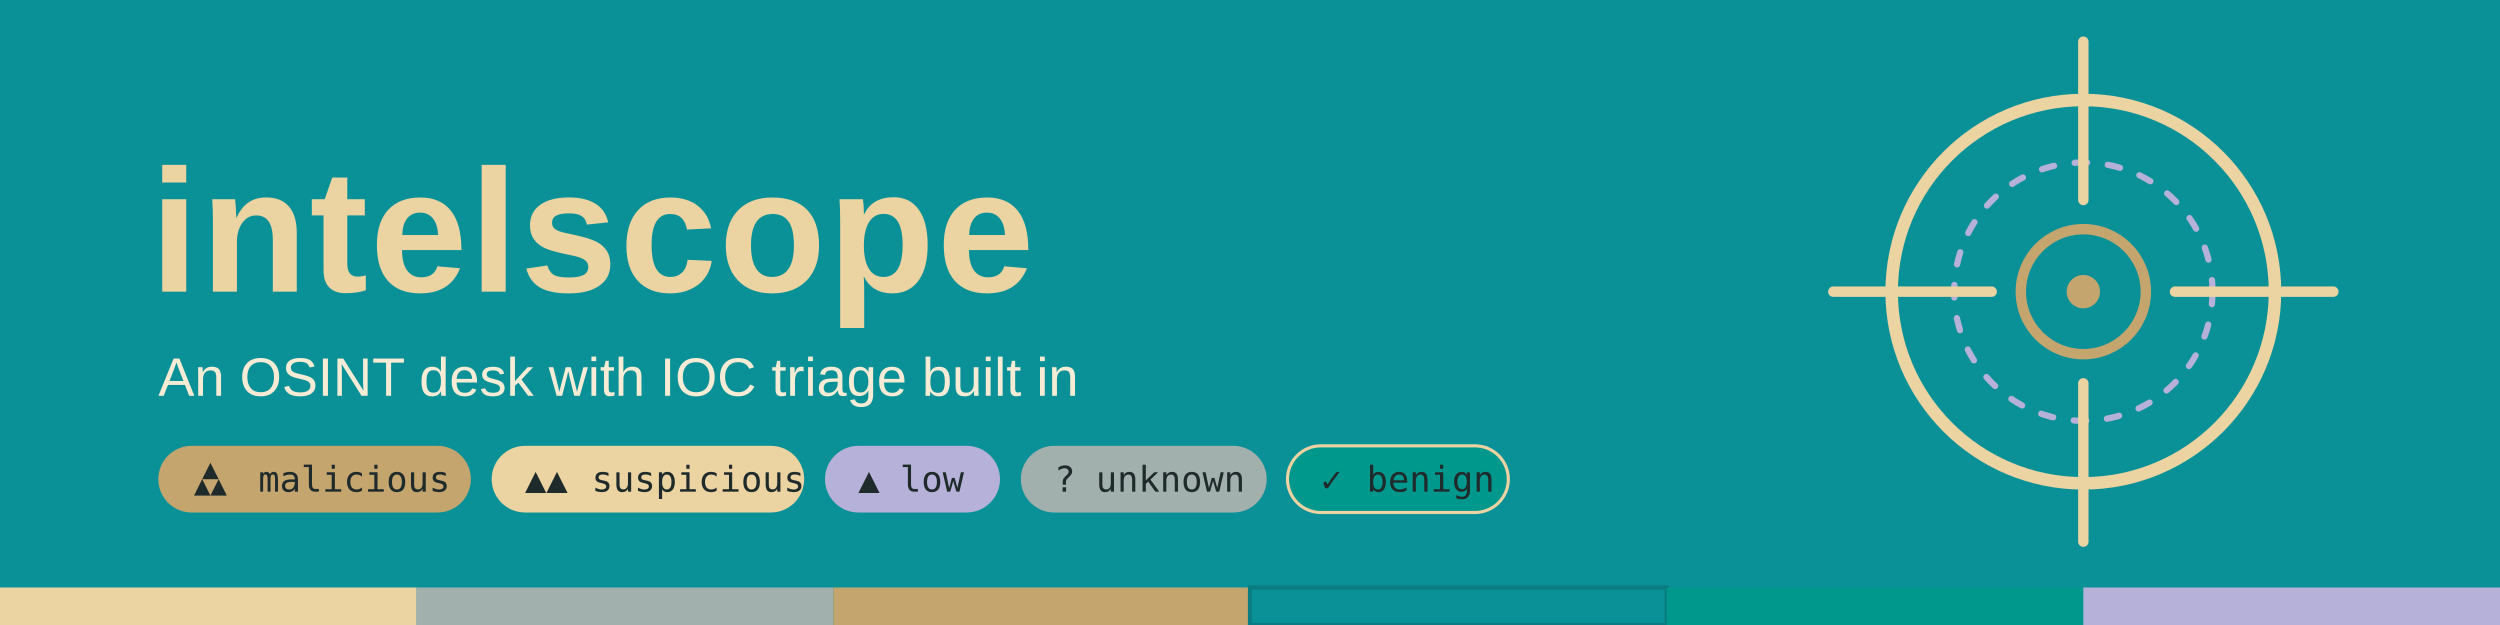
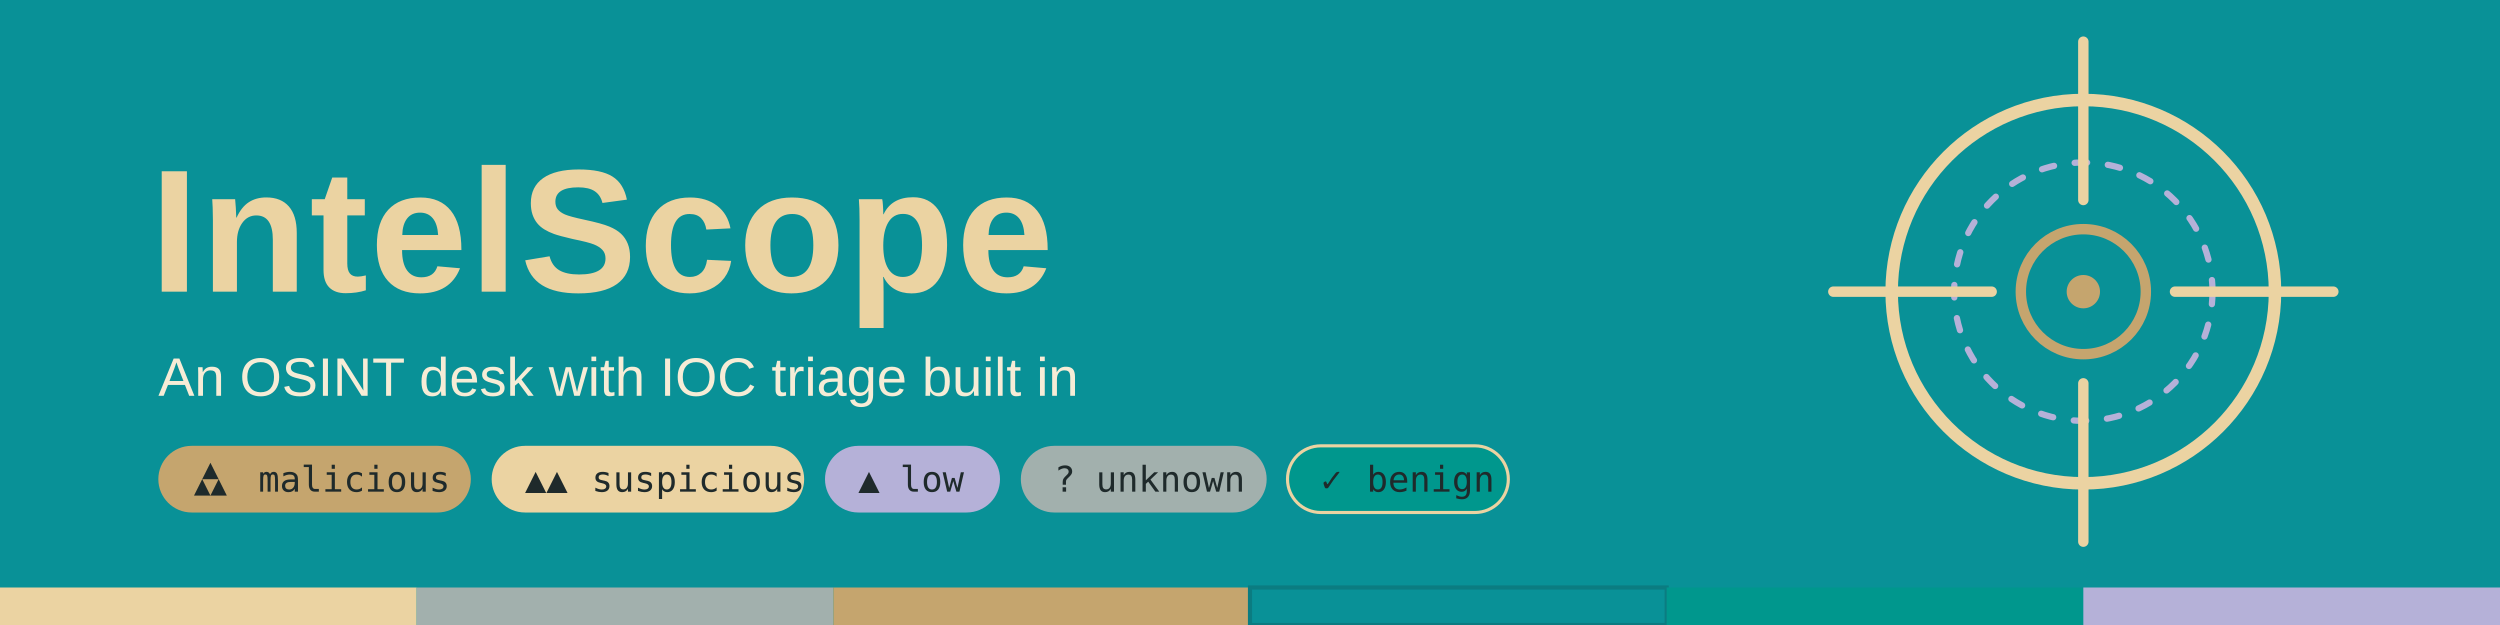
- <svg xmlns="http://www.w3.org/2000/svg" width="1200" height="300" viewBox="0 0 1200 300" role="img" aria-label="intelscope: an OSINT desk with built-in IOC triage">
+ <svg xmlns="http://www.w3.org/2000/svg" width="1200" height="300" viewBox="0 0 1200 300" role="img" aria-label="IntelScope: an OSINT desk with built-in IOC triage">
  <rect width="1200" height="300" fill="#099197" />
  <g>
    <rect x="0" y="282" width="200" height="18" fill="#ebd3a2" />
    <rect x="200" y="282" width="200" height="18" fill="#a2b0ad" />
    <rect x="400" y="282" width="200" height="18" fill="#c5a56e" />
    <rect x="600" y="282" width="200" height="18" fill="#099197" stroke="#0b7c81" stroke-width="2" />
    <rect x="800" y="282" width="200" height="18" fill="#00978d" />
    <rect x="1000" y="282" width="200" height="18" fill="#b5b1d8" />
  </g>
  <g transform="translate(1000 140)" fill="none" stroke-linecap="round">
    <circle r="92" stroke="#ebd3a2" stroke-width="6" />
    <circle r="62" stroke="#b5b1d8" stroke-width="3" stroke-dasharray="6 10" />
    <circle r="30" stroke="#c5a56e" stroke-width="5" />
    <line x1="-120" y1="0" x2="-44" y2="0" stroke="#ebd3a2" stroke-width="5" />
    <line x1="44" y1="0" x2="120" y2="0" stroke="#ebd3a2" stroke-width="5" />
    <line x1="0" y1="-120" x2="0" y2="-44" stroke="#ebd3a2" stroke-width="5" />
    <line x1="0" y1="44" x2="0" y2="120" stroke="#ebd3a2" stroke-width="5" />
    <circle r="8" fill="#c5a56e" stroke="none" />
  </g>
-   <text x="72" y="140" font-family="'Segoe UI', 'Helvetica Neue', Arial, sans-serif" font-size="84" font-weight="700" fill="#ebd3a2" letter-spacing="1">intelscope</text>
+   <text x="72" y="140" font-family="'Segoe UI', 'Helvetica Neue', Arial, sans-serif" font-size="84" font-weight="700" fill="#ebd3a2" letter-spacing="1">IntelScope</text>
  <text x="76" y="190" font-family="'Segoe UI', 'Helvetica Neue', Arial, sans-serif" font-size="26" fill="#f6ecd6">An OSINT desk with IOC triage built in</text>
  <g font-family="Consolas, 'Cascadia Code', Menlo, monospace" font-size="17">
    <rect x="76" y="214" width="150" height="32" rx="16" fill="#c5a56e" />
    <g transform="translate(92 221) scale(1.125)" fill="#1f2a2b">
      <path d="M8 1l3.5 7h-7zM4.5 8L8 15H1zM11.5 8L15 15H8z" />
    </g>
    <text x="124" y="236" fill="#1f2a2b">malicious</text>
    <rect x="236" y="214" width="150" height="32" rx="16" fill="#ebd3a2" />
    <text x="252" y="236" fill="#1f2a2b">▲▲</text>
    <text x="284" y="236" fill="#1f2a2b">suspicious</text>
    <rect x="396" y="214" width="84" height="32" rx="16" fill="#b5b1d8" />
    <text x="412" y="236" fill="#1f2a2b">▲</text>
    <text x="432" y="236" fill="#1f2a2b">low</text>
    <rect x="490" y="214" width="118" height="32" rx="16" fill="#a2b0ad" />
    <text x="506" y="236" fill="#1f2a2b">?</text>
    <text x="526" y="236" fill="#1f2a2b">unknown</text>
    <rect x="618" y="214" width="106" height="32" rx="16" fill="#00978d" stroke="#ebd3a2" stroke-width="1.5" />
    <text x="634" y="236" fill="#1f2a2b">✓</text>
    <text x="656" y="236" fill="#1f2a2b">benign</text>
  </g>
</svg>
